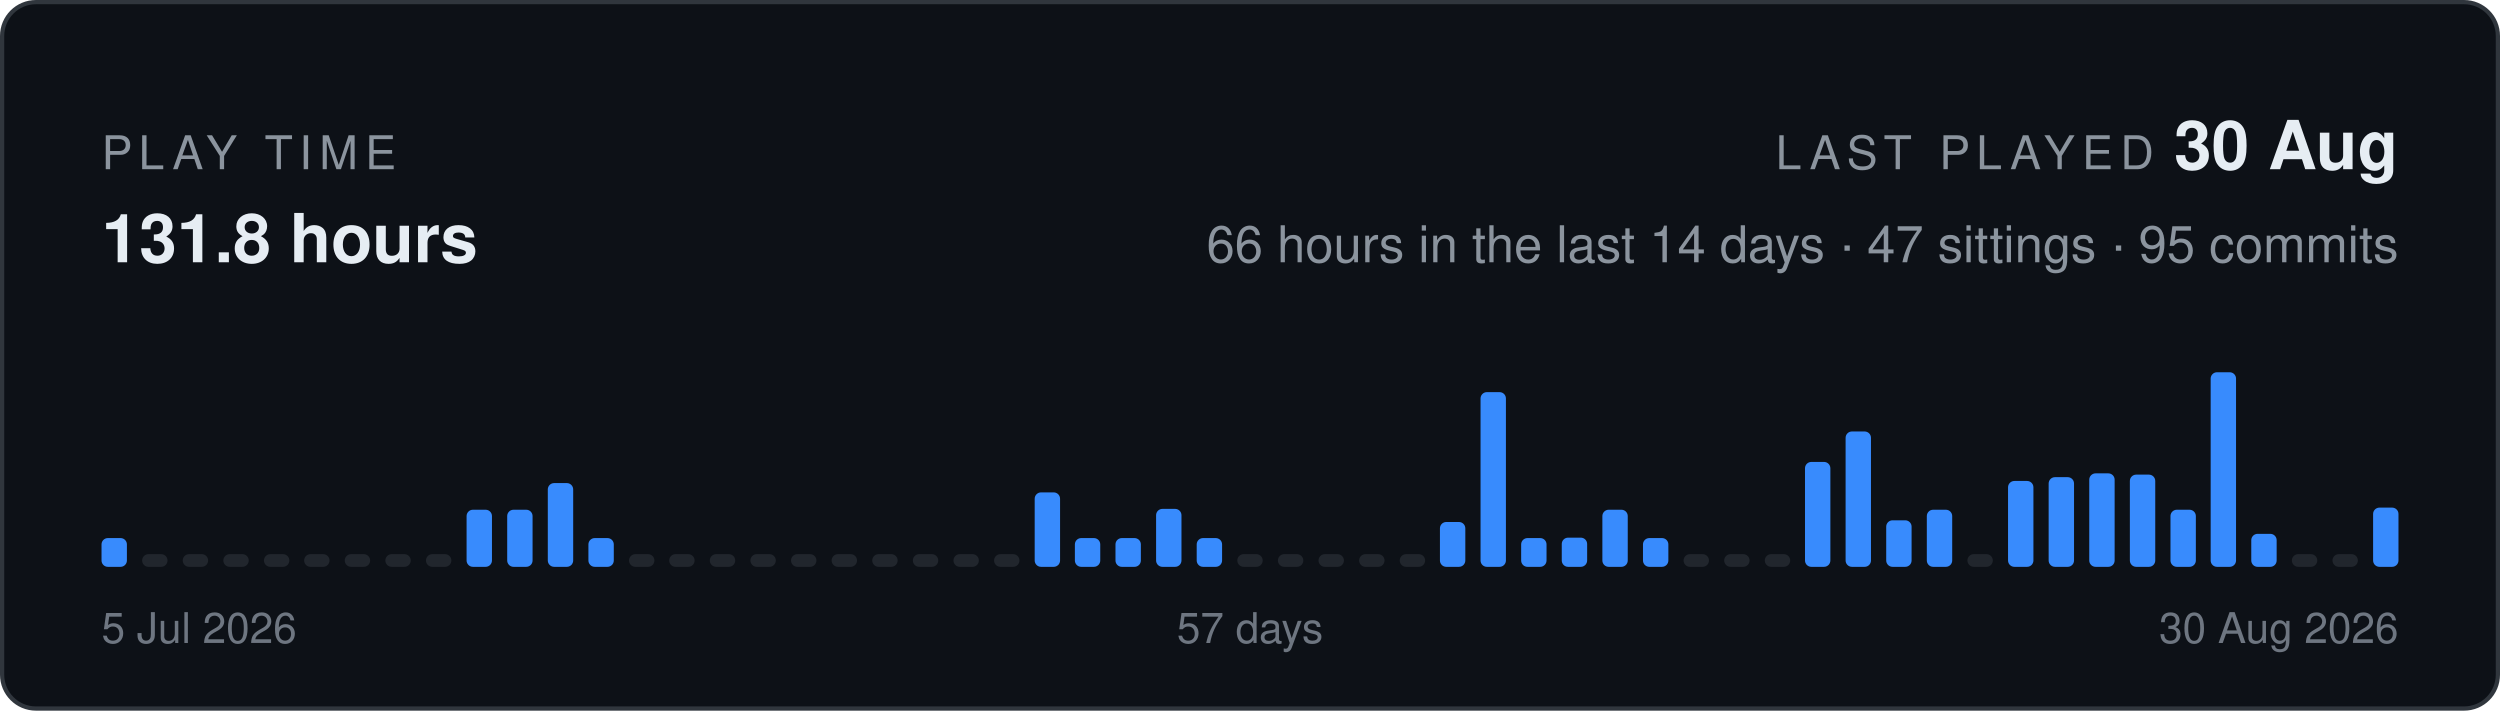
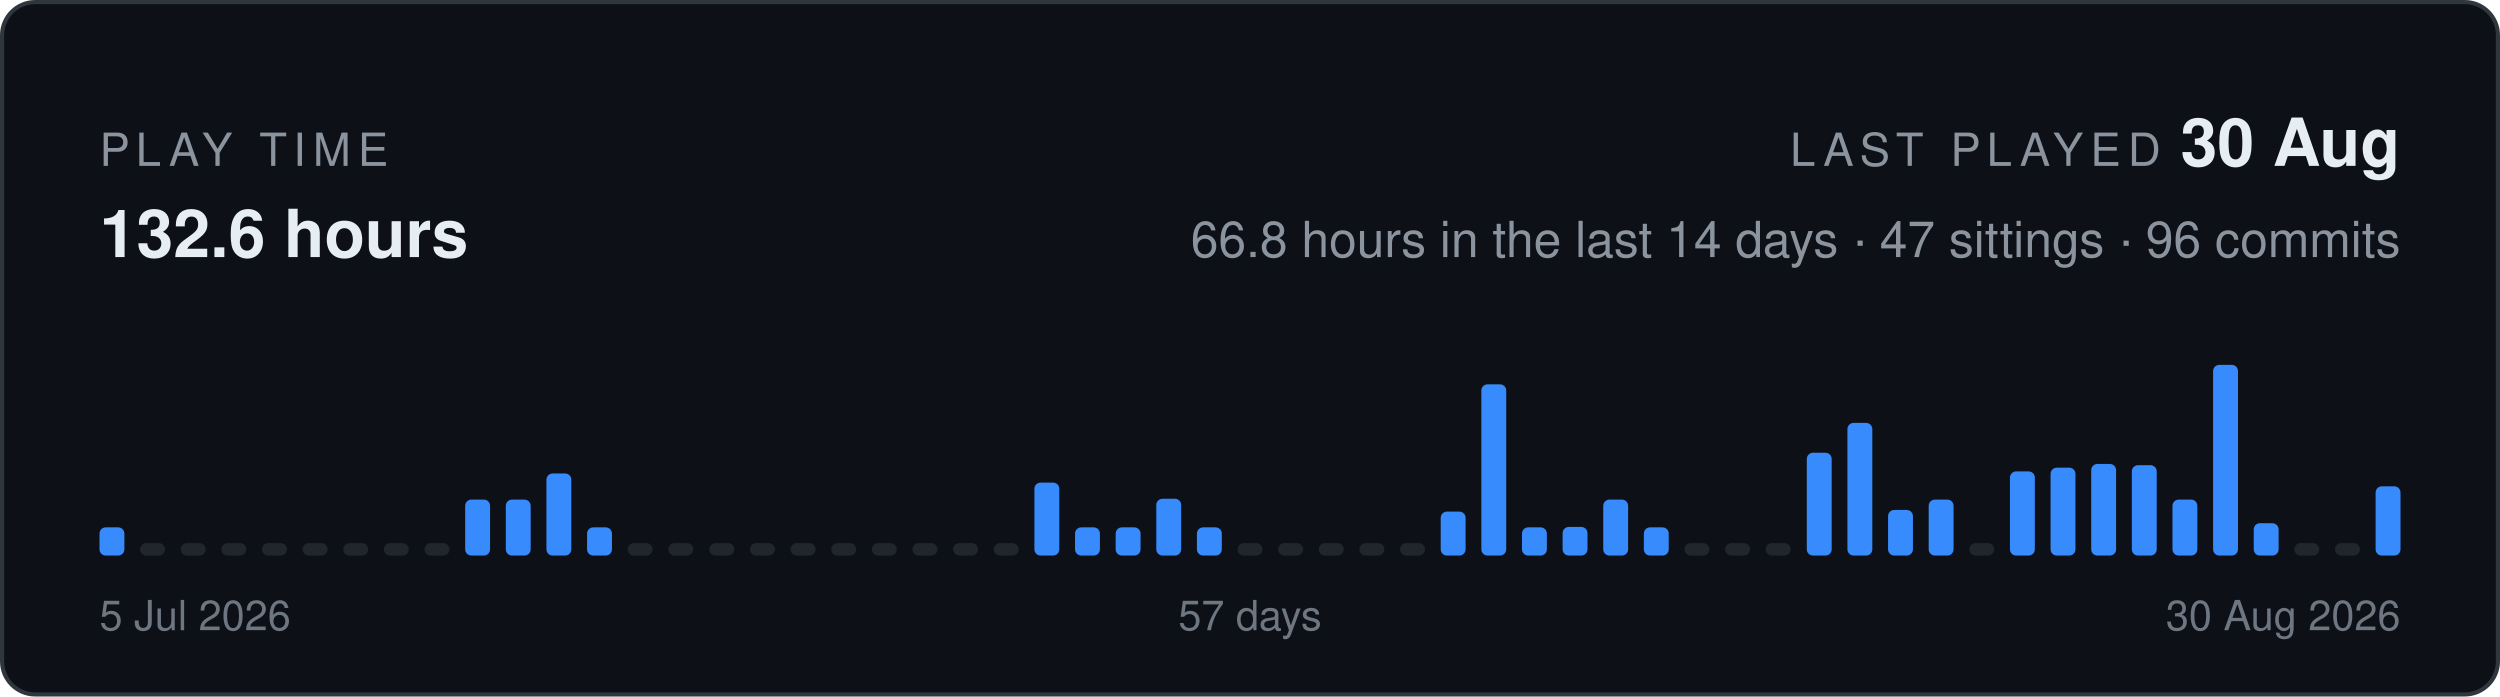
- <svg xmlns="http://www.w3.org/2000/svg" width="591" height="168" viewBox="0 0 591 168" role="img" aria-label="Play time: 131.8 hours over 95 commits, last played 30 Aug">
+ <svg xmlns="http://www.w3.org/2000/svg" width="603" height="168" viewBox="0 0 603 168" role="img" aria-label="Play time: 132.6 hours over 96 commits, last played 30 Aug">
  <style>
    .card { fill: #0d1117; stroke: #30363d }
    text { font-family: -apple-system, BlinkMacSystemFont, "Segoe UI", Helvetica, Arial, sans-serif }
    .label { font-size: 11px; letter-spacing: 1.7px; fill: #8b949e }
    .stat { font-size: 16px; font-weight: 600; letter-spacing: normal; fill: #e6edf3 }
    .note { font-size: 12px; fill: #8b949e }
    .axis { font-size: 10px; fill: #6e7681 }
    .bar { fill: #388bfd }
    .bar-quiet { fill: #21262d }
  </style>
-   <rect class="card" x="0.5" y="0.5" width="590" height="167" rx="8" />
+   <rect class="card" x="0.5" y="0.5" width="602" height="167" rx="8" />
  <text class="label" x="24" y="40">PLAY TIME</text>
-   <text class="stat" x="24" y="62">131.8 hours</text>
-   <text class="label" x="567" y="40" text-anchor="end">LAST PLAYED <tspan class="stat">30 Aug</tspan>
+   <text class="stat" x="24" y="62">132.6 hours</text>
+   <text class="label" x="579" y="40" text-anchor="end">LAST PLAYED <tspan class="stat">30 Aug</tspan>
  </text>
-   <text class="note" x="567" y="62" text-anchor="end">66 hours in the last 14 days   ·   47 sittings   ·   95 commits</text>
+   <text class="note" x="579" y="62" text-anchor="end">66.8 hours in the last 14 days   ·   47 sittings   ·   96 commits</text>
  <rect class="bar" x="24.0" y="127.2" width="6" height="6.8" rx="1.5" />
-   <rect class="bar-quiet" x="33.6" y="131.0" width="6" height="3.0" rx="1.5" />
-   <rect class="bar-quiet" x="43.2" y="131.0" width="6" height="3.0" rx="1.5" />
-   <rect class="bar-quiet" x="52.8" y="131.0" width="6" height="3.0" rx="1.5" />
-   <rect class="bar-quiet" x="62.4" y="131.0" width="6" height="3.0" rx="1.5" />
-   <rect class="bar-quiet" x="71.9" y="131.0" width="6" height="3.0" rx="1.5" />
-   <rect class="bar-quiet" x="81.5" y="131.0" width="6" height="3.0" rx="1.5" />
-   <rect class="bar-quiet" x="91.1" y="131.0" width="6" height="3.0" rx="1.5" />
-   <rect class="bar-quiet" x="100.7" y="131.0" width="6" height="3.0" rx="1.5" />
-   <rect class="bar" x="110.3" y="120.5" width="6" height="13.5" rx="1.5" />
-   <rect class="bar" x="119.9" y="120.5" width="6" height="13.5" rx="1.5" />
-   <rect class="bar" x="129.5" y="114.2" width="6" height="19.8" rx="1.5" />
-   <rect class="bar" x="139.1" y="127.2" width="6" height="6.8" rx="1.5" />
-   <rect class="bar-quiet" x="148.7" y="131.0" width="6" height="3.0" rx="1.5" />
-   <rect class="bar-quiet" x="158.2" y="131.0" width="6" height="3.0" rx="1.5" />
-   <rect class="bar-quiet" x="167.8" y="131.0" width="6" height="3.0" rx="1.5" />
-   <rect class="bar-quiet" x="177.4" y="131.0" width="6" height="3.0" rx="1.5" />
-   <rect class="bar-quiet" x="187.0" y="131.0" width="6" height="3.0" rx="1.5" />
-   <rect class="bar-quiet" x="196.6" y="131.0" width="6" height="3.0" rx="1.5" />
-   <rect class="bar-quiet" x="206.2" y="131.0" width="6" height="3.0" rx="1.5" />
-   <rect class="bar-quiet" x="215.8" y="131.0" width="6" height="3.0" rx="1.5" />
-   <rect class="bar-quiet" x="225.4" y="131.0" width="6" height="3.0" rx="1.5" />
-   <rect class="bar-quiet" x="235.0" y="131.0" width="6" height="3.0" rx="1.5" />
-   <rect class="bar" x="244.6" y="116.4" width="6" height="17.6" rx="1.5" />
-   <rect class="bar" x="254.1" y="127.2" width="6" height="6.8" rx="1.5" />
-   <rect class="bar" x="263.7" y="127.2" width="6" height="6.8" rx="1.5" />
-   <rect class="bar" x="273.3" y="120.3" width="6" height="13.7" rx="1.5" />
-   <rect class="bar" x="282.9" y="127.2" width="6" height="6.8" rx="1.5" />
-   <rect class="bar-quiet" x="292.5" y="131.0" width="6" height="3.0" rx="1.5" />
-   <rect class="bar-quiet" x="302.1" y="131.0" width="6" height="3.0" rx="1.5" />
-   <rect class="bar-quiet" x="311.7" y="131.0" width="6" height="3.0" rx="1.5" />
-   <rect class="bar-quiet" x="321.3" y="131.0" width="6" height="3.0" rx="1.5" />
-   <rect class="bar-quiet" x="330.9" y="131.0" width="6" height="3.0" rx="1.5" />
-   <rect class="bar" x="340.4" y="123.4" width="6" height="10.6" rx="1.5" />
-   <rect class="bar" x="350.0" y="92.7" width="6" height="41.3" rx="1.5" />
-   <rect class="bar" x="359.6" y="127.2" width="6" height="6.8" rx="1.5" />
-   <rect class="bar" x="369.2" y="127.1" width="6" height="6.9" rx="1.5" />
-   <rect class="bar" x="378.8" y="120.5" width="6" height="13.5" rx="1.5" />
-   <rect class="bar" x="388.4" y="127.2" width="6" height="6.8" rx="1.5" />
-   <rect class="bar-quiet" x="398.0" y="131.0" width="6" height="3.0" rx="1.5" />
-   <rect class="bar-quiet" x="407.6" y="131.0" width="6" height="3.0" rx="1.5" />
-   <rect class="bar-quiet" x="417.2" y="131.0" width="6" height="3.0" rx="1.5" />
-   <rect class="bar" x="426.7" y="109.2" width="6" height="24.8" rx="1.5" />
-   <rect class="bar" x="436.3" y="102.0" width="6" height="32.0" rx="1.5" />
-   <rect class="bar" x="445.9" y="123.0" width="6" height="11.0" rx="1.5" />
-   <rect class="bar" x="455.5" y="120.5" width="6" height="13.5" rx="1.5" />
-   <rect class="bar-quiet" x="465.1" y="131.0" width="6" height="3.0" rx="1.5" />
-   <rect class="bar" x="474.7" y="113.7" width="6" height="20.3" rx="1.5" />
-   <rect class="bar" x="484.3" y="112.8" width="6" height="21.2" rx="1.5" />
-   <rect class="bar" x="493.9" y="111.9" width="6" height="22.1" rx="1.5" />
-   <rect class="bar" x="503.5" y="112.2" width="6" height="21.8" rx="1.5" />
-   <rect class="bar" x="513.1" y="120.5" width="6" height="13.5" rx="1.5" />
-   <rect class="bar" x="522.6" y="88.0" width="6" height="46.0" rx="1.5" />
-   <rect class="bar" x="532.2" y="126.2" width="6" height="7.8" rx="1.5" />
-   <rect class="bar-quiet" x="541.8" y="131.0" width="6" height="3.0" rx="1.5" />
-   <rect class="bar-quiet" x="551.4" y="131.0" width="6" height="3.0" rx="1.5" />
-   <rect class="bar" x="561.0" y="120.0" width="6" height="14.0" rx="1.5" />
+   <rect class="bar-quiet" x="33.8" y="131.0" width="6" height="3.0" rx="1.5" />
+   <rect class="bar-quiet" x="43.6" y="131.0" width="6" height="3.0" rx="1.5" />
+   <rect class="bar-quiet" x="53.4" y="131.0" width="6" height="3.0" rx="1.5" />
+   <rect class="bar-quiet" x="63.2" y="131.0" width="6" height="3.0" rx="1.5" />
+   <rect class="bar-quiet" x="73.0" y="131.0" width="6" height="3.0" rx="1.5" />
+   <rect class="bar-quiet" x="82.8" y="131.0" width="6" height="3.0" rx="1.5" />
+   <rect class="bar-quiet" x="92.6" y="131.0" width="6" height="3.0" rx="1.5" />
+   <rect class="bar-quiet" x="102.4" y="131.0" width="6" height="3.0" rx="1.5" />
+   <rect class="bar" x="112.2" y="120.5" width="6" height="13.5" rx="1.5" />
+   <rect class="bar" x="122.0" y="120.5" width="6" height="13.5" rx="1.5" />
+   <rect class="bar" x="131.8" y="114.2" width="6" height="19.8" rx="1.5" />
+   <rect class="bar" x="141.6" y="127.2" width="6" height="6.8" rx="1.5" />
+   <rect class="bar-quiet" x="151.4" y="131.0" width="6" height="3.0" rx="1.5" />
+   <rect class="bar-quiet" x="161.2" y="131.0" width="6" height="3.0" rx="1.5" />
+   <rect class="bar-quiet" x="171.1" y="131.0" width="6" height="3.0" rx="1.5" />
+   <rect class="bar-quiet" x="180.9" y="131.0" width="6" height="3.0" rx="1.5" />
+   <rect class="bar-quiet" x="190.7" y="131.0" width="6" height="3.0" rx="1.5" />
+   <rect class="bar-quiet" x="200.5" y="131.0" width="6" height="3.0" rx="1.5" />
+   <rect class="bar-quiet" x="210.3" y="131.0" width="6" height="3.0" rx="1.5" />
+   <rect class="bar-quiet" x="220.1" y="131.0" width="6" height="3.0" rx="1.5" />
+   <rect class="bar-quiet" x="229.9" y="131.0" width="6" height="3.0" rx="1.5" />
+   <rect class="bar-quiet" x="239.7" y="131.0" width="6" height="3.0" rx="1.5" />
+   <rect class="bar" x="249.5" y="116.4" width="6" height="17.6" rx="1.5" />
+   <rect class="bar" x="259.3" y="127.2" width="6" height="6.8" rx="1.5" />
+   <rect class="bar" x="269.1" y="127.2" width="6" height="6.8" rx="1.5" />
+   <rect class="bar" x="278.9" y="120.3" width="6" height="13.7" rx="1.5" />
+   <rect class="bar" x="288.7" y="127.2" width="6" height="6.8" rx="1.5" />
+   <rect class="bar-quiet" x="298.5" y="131.0" width="6" height="3.0" rx="1.5" />
+   <rect class="bar-quiet" x="308.3" y="131.0" width="6" height="3.0" rx="1.5" />
+   <rect class="bar-quiet" x="318.1" y="131.0" width="6" height="3.0" rx="1.5" />
+   <rect class="bar-quiet" x="327.9" y="131.0" width="6" height="3.0" rx="1.5" />
+   <rect class="bar-quiet" x="337.7" y="131.0" width="6" height="3.0" rx="1.5" />
+   <rect class="bar" x="347.5" y="123.4" width="6" height="10.6" rx="1.5" />
+   <rect class="bar" x="357.3" y="92.7" width="6" height="41.3" rx="1.5" />
+   <rect class="bar" x="367.1" y="127.2" width="6" height="6.8" rx="1.5" />
+   <rect class="bar" x="376.9" y="127.1" width="6" height="6.9" rx="1.5" />
+   <rect class="bar" x="386.7" y="120.5" width="6" height="13.5" rx="1.5" />
+   <rect class="bar" x="396.5" y="127.2" width="6" height="6.8" rx="1.5" />
+   <rect class="bar-quiet" x="406.3" y="131.0" width="6" height="3.0" rx="1.5" />
+   <rect class="bar-quiet" x="416.1" y="131.0" width="6" height="3.0" rx="1.5" />
+   <rect class="bar-quiet" x="425.9" y="131.0" width="6" height="3.0" rx="1.5" />
+   <rect class="bar" x="435.8" y="109.2" width="6" height="24.8" rx="1.5" />
+   <rect class="bar" x="445.6" y="102.0" width="6" height="32.0" rx="1.5" />
+   <rect class="bar" x="455.4" y="123.0" width="6" height="11.0" rx="1.5" />
+   <rect class="bar" x="465.2" y="120.5" width="6" height="13.5" rx="1.5" />
+   <rect class="bar-quiet" x="475.0" y="131.0" width="6" height="3.0" rx="1.5" />
+   <rect class="bar" x="484.8" y="113.7" width="6" height="20.3" rx="1.5" />
+   <rect class="bar" x="494.6" y="112.8" width="6" height="21.2" rx="1.5" />
+   <rect class="bar" x="504.4" y="111.9" width="6" height="22.1" rx="1.5" />
+   <rect class="bar" x="514.2" y="112.2" width="6" height="21.8" rx="1.5" />
+   <rect class="bar" x="524.0" y="120.5" width="6" height="13.5" rx="1.5" />
+   <rect class="bar" x="533.8" y="88.0" width="6" height="46.0" rx="1.5" />
+   <rect class="bar" x="543.6" y="126.2" width="6" height="7.8" rx="1.5" />
+   <rect class="bar-quiet" x="553.4" y="131.0" width="6" height="3.0" rx="1.5" />
+   <rect class="bar-quiet" x="563.2" y="131.0" width="6" height="3.0" rx="1.5" />
+   <rect class="bar" x="573.0" y="117.3" width="6" height="16.7" rx="1.5" />
  <text class="axis" x="24" y="152">5 Jul 2026</text>
-   <text class="axis" x="295.5" y="152" text-anchor="middle">57 days</text>
-   <text class="axis" x="567" y="152" text-anchor="end">30 Aug 2026</text>
+   <text class="axis" x="301.5" y="152" text-anchor="middle">57 days</text>
+   <text class="axis" x="579" y="152" text-anchor="end">30 Aug 2026</text>
</svg>
